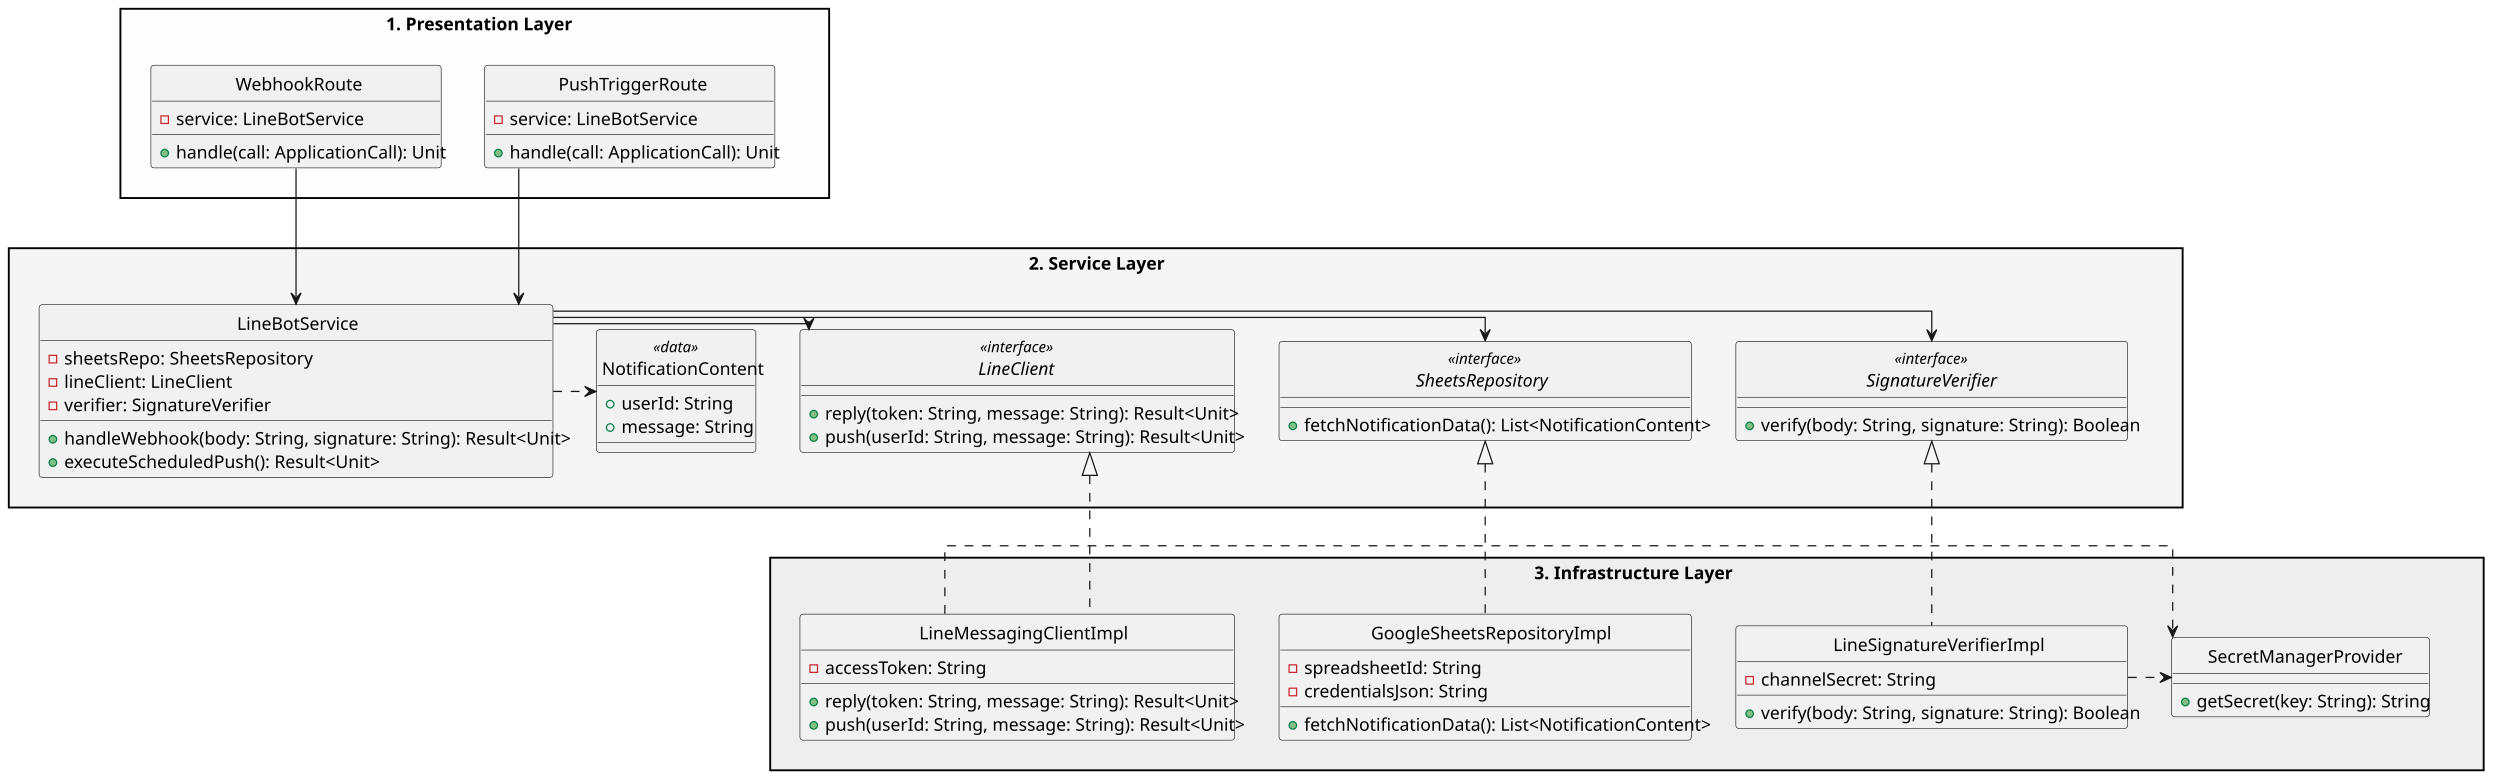
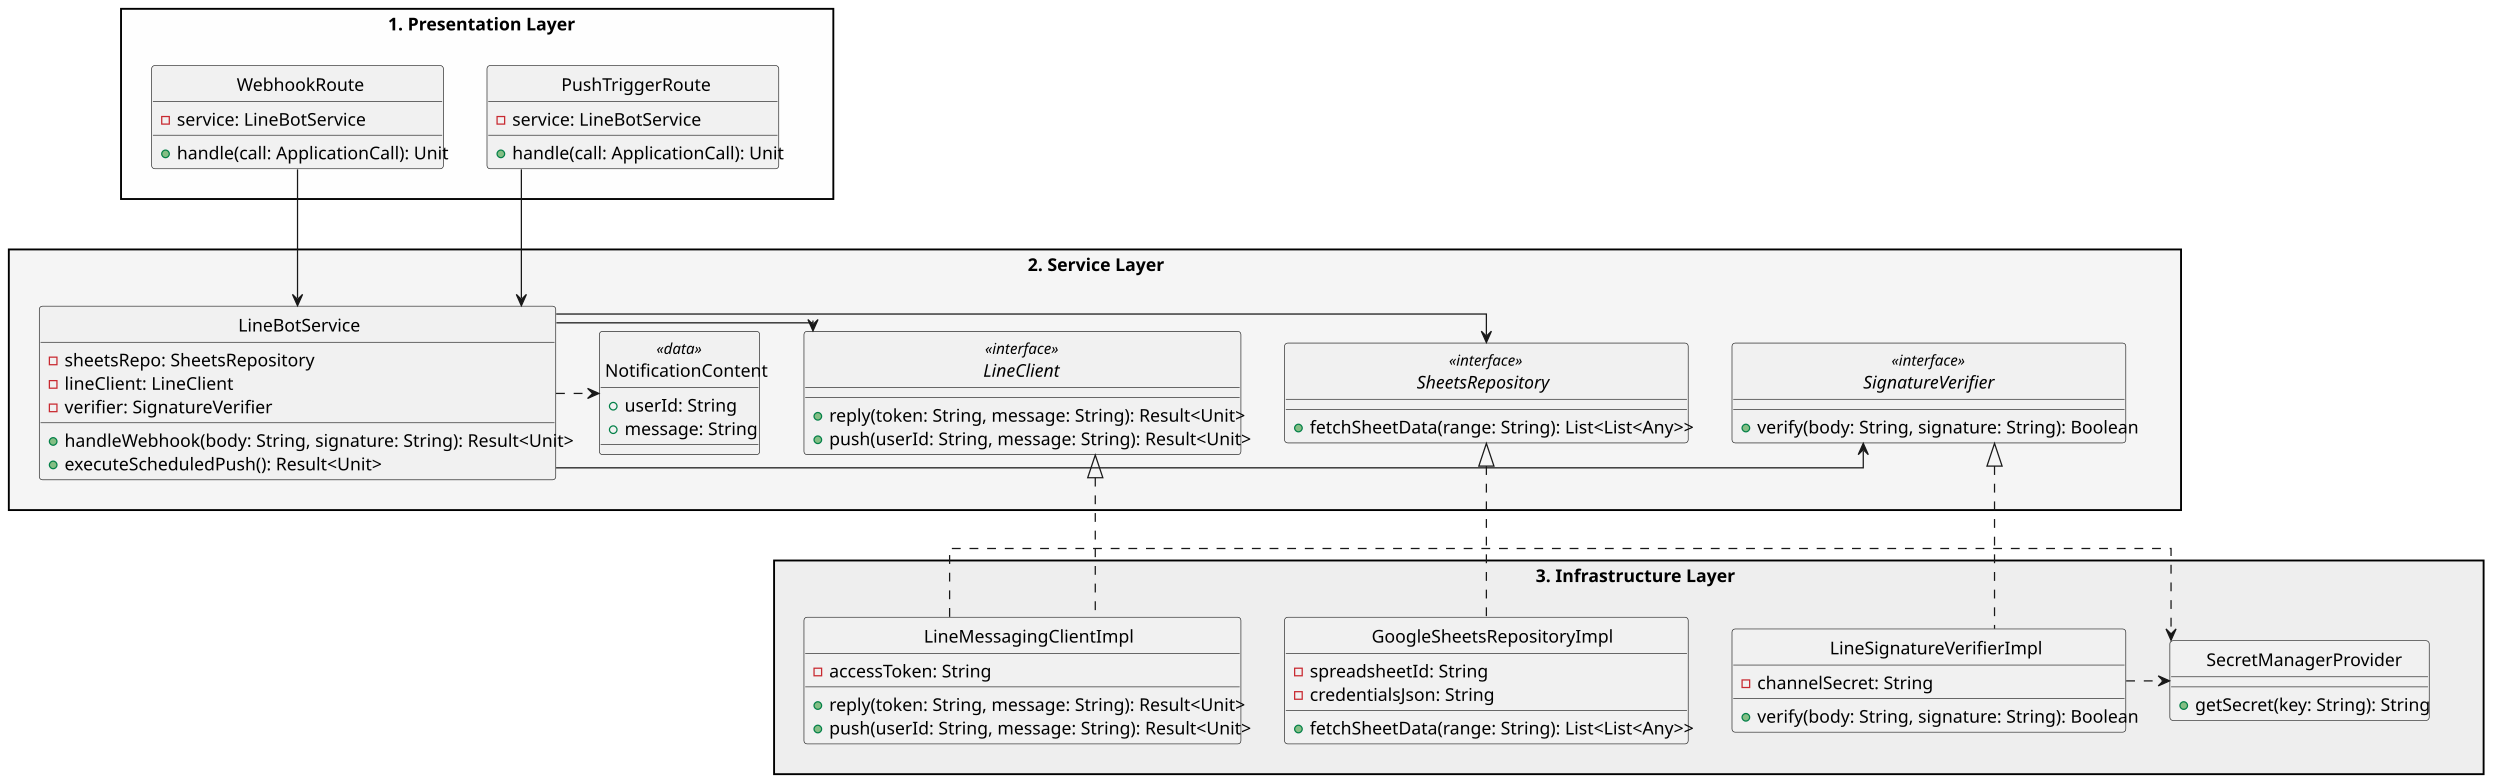
- <svg xmlns="http://www.w3.org/2000/svg" contentStyleType="text/css" data-diagram-type="CLASS" height="620px" preserveAspectRatio="none" style="width:1993px;height:620px;background:#FFFFFF;" version="1.1" viewBox="0 0 1993 620" width="1993px" zoomAndPan="magnify">
+ <svg xmlns="http://www.w3.org/2000/svg" contentStyleType="text/css" data-diagram-type="CLASS" height="620px" preserveAspectRatio="none" style="width:1983px;height:620px;background:#FFFFFF;" version="1.1" viewBox="0 0 1983 620" width="1983px" zoomAndPan="magnify">
  <defs />
  <g>
    <g class="cluster" data-entity="Presentation" data-source-line="8" data-uid="ent0002" id="cluster_Presentation">
      <rect fill="#FEFEFE" height="150.86" style="stroke:#000000;stroke-width:1.5;" width="565" x="96" y="7" />
      <text fill="#000000" font-family="sans-serif" font-size="14" font-weight="bold" lengthAdjust="spacing" textLength="141.613" x="307.693" y="24.107">1. Presentation Layer</text>
    </g>
    <g class="cluster" data-entity="Service" data-source-line="20" data-uid="ent0005" id="cluster_Service">
-       <rect fill="#F5F5F5" height="206.73" style="stroke:#000000;stroke-width:1.5;" width="1733" x="7" y="197.86" />
-       <text fill="#000000" font-family="sans-serif" font-size="14" font-weight="bold" lengthAdjust="spacing" textLength="106.634" x="820.183" y="214.967">2. Service Layer</text>
+       <rect fill="#F5F5F5" height="206.73" style="stroke:#000000;stroke-width:1.5;" width="1723" x="7" y="197.86" />
+       <text fill="#000000" font-family="sans-serif" font-size="14" font-weight="bold" lengthAdjust="spacing" textLength="106.634" x="815.183" y="214.967">2. Service Layer</text>
    </g>
    <g class="cluster" data-entity="Infra" data-source-line="49" data-uid="ent0011" id="cluster_Infra">
-       <rect fill="#EEEEEE" height="169.48" style="stroke:#000000;stroke-width:1.5;" width="1366" x="614" y="444.59" />
-       <text fill="#000000" font-family="sans-serif" font-size="14" font-weight="bold" lengthAdjust="spacing" textLength="147.834" x="1223.083" y="461.697">3. Infrastructure Layer</text>
+       <rect fill="#EEEEEE" height="169.48" style="stroke:#000000;stroke-width:1.5;" width="1356" x="614" y="444.59" />
+       <text fill="#000000" font-family="sans-serif" font-size="14" font-weight="bold" lengthAdjust="spacing" textLength="147.834" x="1218.083" y="461.697">3. Infrastructure Layer</text>
    </g>
    <g class="entity" data-entity="WebhookRoute" data-source-line="9" data-uid="ent0003" id="entity_WebhookRoute">
      <rect fill="#F1F1F1" height="81.863" rx="2.5" ry="2.5" style="stroke:#181818;stroke-width:0.5;" width="231.434" x="120.28" y="52" />
      <text fill="#000000" font-family="sans-serif" font-size="14" lengthAdjust="spacing" textLength="96.503" x="187.745" y="72.107">WebhookRoute</text>
      <line style="stroke:#181818;stroke-width:0.5;" x1="121.28" x2="350.714" y1="80.621" y2="80.621" />
      <rect fill="none" height="6" style="stroke:#C82930;stroke-width:1;" width="6" x="128.28" y="92.432" />
      <text fill="#000000" font-family="sans-serif" font-size="14" lengthAdjust="spacing" textLength="146.289" x="140.28" y="99.728">service: LineBotService</text>
      <line style="stroke:#181818;stroke-width:0.5;" x1="121.28" x2="350.714" y1="107.242" y2="107.242" />
      <ellipse cx="131.28" cy="122.053" fill="#84BE84" rx="3" ry="3" style="stroke:#038048;stroke-width:1;" />
      <text fill="#000000" font-family="sans-serif" font-size="14" lengthAdjust="spacing" textLength="205.434" x="140.28" y="126.35">handle(call: ApplicationCall): Unit</text>
    </g>
    <g class="entity" data-entity="PushTriggerRoute" data-source-line="13" data-uid="ent0004" id="entity_PushTriggerRoute">
      <rect fill="#F1F1F1" height="81.863" rx="2.5" ry="2.5" style="stroke:#181818;stroke-width:0.5;" width="231.434" x="386.28" y="52" />
      <text fill="#000000" font-family="sans-serif" font-size="14" lengthAdjust="spacing" textLength="113.613" x="445.19" y="72.107">PushTriggerRoute</text>
      <line style="stroke:#181818;stroke-width:0.5;" x1="387.28" x2="616.714" y1="80.621" y2="80.621" />
      <rect fill="none" height="6" style="stroke:#C82930;stroke-width:1;" width="6" x="394.28" y="92.432" />
      <text fill="#000000" font-family="sans-serif" font-size="14" lengthAdjust="spacing" textLength="146.289" x="406.28" y="99.728">service: LineBotService</text>
      <line style="stroke:#181818;stroke-width:0.5;" x1="387.28" x2="616.714" y1="107.242" y2="107.242" />
      <ellipse cx="397.28" cy="122.053" fill="#84BE84" rx="3" ry="3" style="stroke:#038048;stroke-width:1;" />
      <text fill="#000000" font-family="sans-serif" font-size="14" lengthAdjust="spacing" textLength="205.434" x="406.28" y="126.35">handle(call: ApplicationCall): Unit</text>
    </g>
    <g class="entity" data-entity="LineBotService" data-source-line="21" data-uid="ent0006" id="entity_LineBotService">
      <rect fill="#F1F1F1" height="137.727" rx="2.5" ry="2.5" style="stroke:#181818;stroke-width:0.5;" width="409.653" x="31.17" y="242.86" />
      <text fill="#000000" font-family="sans-serif" font-size="14" lengthAdjust="spacing" textLength="94.165" x="188.914" y="262.967">LineBotService</text>
      <line style="stroke:#181818;stroke-width:0.5;" x1="32.17" x2="439.823" y1="271.481" y2="271.481" />
      <rect fill="none" height="6" style="stroke:#C82930;stroke-width:1;" width="6" x="39.17" y="283.292" />
      <text fill="#000000" font-family="sans-serif" font-size="14" lengthAdjust="spacing" textLength="192.999" x="51.17" y="290.589">sheetsRepo: SheetsRepository</text>
      <rect fill="none" height="6" style="stroke:#C82930;stroke-width:1;" width="6" x="39.17" y="301.913" />
      <text fill="#000000" font-family="sans-serif" font-size="14" lengthAdjust="spacing" textLength="127.627" x="51.17" y="309.21">lineClient: LineClient</text>
      <rect fill="none" height="6" style="stroke:#C82930;stroke-width:1;" width="6" x="39.17" y="320.534" />
      <text fill="#000000" font-family="sans-serif" font-size="14" lengthAdjust="spacing" textLength="154.061" x="51.17" y="327.831">verifier: SignatureVerifier</text>
      <line style="stroke:#181818;stroke-width:0.5;" x1="32.17" x2="439.823" y1="335.344" y2="335.344" />
      <ellipse cx="42.17" cy="350.155" fill="#84BE84" rx="3" ry="3" style="stroke:#038048;stroke-width:1;" />
      <text fill="#000000" font-family="sans-serif" font-size="14" lengthAdjust="spacing" textLength="383.653" x="51.17" y="354.452">handleWebhook(body: String, signature: String): Result&lt;Unit&gt;</text>
      <ellipse cx="42.17" cy="368.776" fill="#84BE84" rx="3" ry="3" style="stroke:#038048;stroke-width:1;" />
      <text fill="#000000" font-family="sans-serif" font-size="14" lengthAdjust="spacing" textLength="245.144" x="51.17" y="373.073">executeScheduledPush(): Result&lt;Unit&gt;</text>
    </g>
    <g class="entity" data-entity="SignatureVerifier" data-source-line="29" data-uid="ent0007" id="entity_SignatureVerifier">
-       <rect fill="#F1F1F1" height="79.203" rx="2.5" ry="2.5" style="stroke:#181818;stroke-width:0.5;" width="312.364" x="1383.82" y="272.12" />
-       <text fill="#000000" font-family="sans-serif" font-size="12" font-style="italic" lengthAdjust="spacing" textLength="59.373" x="1510.316" y="290.069">«interface»</text>
-       <text fill="#000000" font-family="sans-serif" font-size="14" font-style="italic" lengthAdjust="spacing" textLength="104.275" x="1487.864" y="308.188">SignatureVerifier</text>
-       <line style="stroke:#181818;stroke-width:0.5;" x1="1384.82" x2="1695.184" y1="316.702" y2="316.702" />
-       <line style="stroke:#181818;stroke-width:0.5;" x1="1384.82" x2="1695.184" y1="324.702" y2="324.702" />
-       <ellipse cx="1394.82" cy="339.513" fill="#84BE84" rx="3" ry="3" style="stroke:#038048;stroke-width:1;" />
-       <text fill="#000000" font-family="sans-serif" font-size="14" lengthAdjust="spacing" textLength="286.364" x="1403.82" y="343.81">verify(body: String, signature: String): Boolean</text>
+       <rect fill="#F1F1F1" height="79.203" rx="2.5" ry="2.5" style="stroke:#181818;stroke-width:0.5;" width="312.364" x="1373.82" y="272.12" />
+       <text fill="#000000" font-family="sans-serif" font-size="12" font-style="italic" lengthAdjust="spacing" textLength="59.373" x="1500.316" y="290.069">«interface»</text>
+       <text fill="#000000" font-family="sans-serif" font-size="14" font-style="italic" lengthAdjust="spacing" textLength="104.275" x="1477.864" y="308.188">SignatureVerifier</text>
+       <line style="stroke:#181818;stroke-width:0.5;" x1="1374.82" x2="1685.184" y1="316.702" y2="316.702" />
+       <line style="stroke:#181818;stroke-width:0.5;" x1="1374.82" x2="1685.184" y1="324.702" y2="324.702" />
+       <ellipse cx="1384.82" cy="339.513" fill="#84BE84" rx="3" ry="3" style="stroke:#038048;stroke-width:1;" />
+       <text fill="#000000" font-family="sans-serif" font-size="14" lengthAdjust="spacing" textLength="286.364" x="1393.82" y="343.81">verify(body: String, signature: String): Boolean</text>
    </g>
    <g class="entity" data-entity="SheetsRepository" data-source-line="33" data-uid="ent0008" id="entity_SheetsRepository">
-       <rect fill="#F1F1F1" height="79.203" rx="2.5" ry="2.5" style="stroke:#181818;stroke-width:0.5;" width="328.709" x="1019.65" y="272.12" />
-       <text fill="#000000" font-family="sans-serif" font-size="12" font-style="italic" lengthAdjust="spacing" textLength="59.373" x="1154.318" y="290.069">«interface»</text>
-       <text fill="#000000" font-family="sans-serif" font-size="14" font-style="italic" lengthAdjust="spacing" textLength="110.503" x="1128.753" y="308.188">SheetsRepository</text>
-       <line style="stroke:#181818;stroke-width:0.5;" x1="1020.65" x2="1347.359" y1="316.702" y2="316.702" />
-       <line style="stroke:#181818;stroke-width:0.5;" x1="1020.65" x2="1347.359" y1="324.702" y2="324.702" />
-       <ellipse cx="1030.65" cy="339.513" fill="#84BE84" rx="3" ry="3" style="stroke:#038048;stroke-width:1;" />
-       <text fill="#000000" font-family="sans-serif" font-size="14" lengthAdjust="spacing" textLength="302.709" x="1039.65" y="343.81">fetchNotificationData(): List&lt;NotificationContent&gt;</text>
+       <rect fill="#F1F1F1" height="79.203" rx="2.5" ry="2.5" style="stroke:#181818;stroke-width:0.5;" width="320.171" x="1018.91" y="272.12" />
+       <text fill="#000000" font-family="sans-serif" font-size="12" font-style="italic" lengthAdjust="spacing" textLength="59.373" x="1149.309" y="290.069">«interface»</text>
+       <text fill="#000000" font-family="sans-serif" font-size="14" font-style="italic" lengthAdjust="spacing" textLength="110.503" x="1123.744" y="308.188">SheetsRepository</text>
+       <line style="stroke:#181818;stroke-width:0.5;" x1="1019.91" x2="1338.081" y1="316.702" y2="316.702" />
+       <line style="stroke:#181818;stroke-width:0.5;" x1="1019.91" x2="1338.081" y1="324.702" y2="324.702" />
+       <ellipse cx="1029.91" cy="339.513" fill="#84BE84" rx="3" ry="3" style="stroke:#038048;stroke-width:1;" />
+       <text fill="#000000" font-family="sans-serif" font-size="14" lengthAdjust="spacing" textLength="294.171" x="1038.91" y="343.81">fetchSheetData(range: String): List&lt;List&lt;Any&gt;&gt;</text>
    </g>
    <g class="entity" data-entity="LineClient" data-source-line="37" data-uid="ent0009" id="entity_LineClient">
      <rect fill="#F1F1F1" height="97.824" rx="2.5" ry="2.5" style="stroke:#181818;stroke-width:0.5;" width="346.592" x="637.7" y="262.81" />
      <text fill="#000000" font-family="sans-serif" font-size="12" font-style="italic" lengthAdjust="spacing" textLength="59.373" x="781.309" y="280.759">«interface»</text>
      <text fill="#000000" font-family="sans-serif" font-size="14" font-style="italic" lengthAdjust="spacing" textLength="62.262" x="779.865" y="298.878">LineClient</text>
      <line style="stroke:#181818;stroke-width:0.5;" x1="638.7" x2="983.292" y1="307.392" y2="307.392" />
      <line style="stroke:#181818;stroke-width:0.5;" x1="638.7" x2="983.292" y1="315.392" y2="315.392" />
      <ellipse cx="648.7" cy="330.203" fill="#84BE84" rx="3" ry="3" style="stroke:#038048;stroke-width:1;" />
      <text fill="#000000" font-family="sans-serif" font-size="14" lengthAdjust="spacing" textLength="315.916" x="657.7" y="334.5">reply(token: String, message: String): Result&lt;Unit&gt;</text>
      <ellipse cx="648.7" cy="348.824" fill="#84BE84" rx="3" ry="3" style="stroke:#038048;stroke-width:1;" />
      <text fill="#000000" font-family="sans-serif" font-size="14" lengthAdjust="spacing" textLength="320.592" x="657.7" y="353.12">push(userId: String, message: String): Result&lt;Unit&gt;</text>
    </g>
    <g class="entity" data-entity="NotificationContent" data-source-line="42" data-uid="ent0010" id="entity_NotificationContent">
      <rect fill="#F1F1F1" height="97.824" rx="2.5" ry="2.5" style="stroke:#181818;stroke-width:0.5;" width="127.158" x="475.42" y="262.81" />
      <text fill="#000000" font-family="sans-serif" font-size="12" font-style="italic" lengthAdjust="spacing" textLength="36.703" x="520.648" y="280.759">«data»</text>
      <text fill="#000000" font-family="sans-serif" font-size="14" lengthAdjust="spacing" textLength="118.289" x="479.855" y="298.878">NotificationContent</text>
      <line style="stroke:#181818;stroke-width:0.5;" x1="476.42" x2="601.578" y1="307.392" y2="307.392" />
      <ellipse cx="486.42" cy="322.203" fill="none" rx="3" ry="3" style="stroke:#038048;stroke-width:1;" />
      <text fill="#000000" font-family="sans-serif" font-size="14" lengthAdjust="spacing" textLength="83.262" x="495.42" y="326.5">userId: String</text>
      <ellipse cx="486.42" cy="340.824" fill="none" rx="3" ry="3" style="stroke:#038048;stroke-width:1;" />
      <text fill="#000000" font-family="sans-serif" font-size="14" lengthAdjust="spacing" textLength="101.158" x="495.42" y="345.12">message: String</text>
      <line style="stroke:#181818;stroke-width:0.5;" x1="476.42" x2="601.578" y1="352.634" y2="352.634" />
    </g>
    <g class="entity" data-entity="LineSignatureVerifierImpl" data-source-line="50" data-uid="ent0012" id="entity_LineSignatureVerifierImpl">
-       <rect fill="#F1F1F1" height="81.863" rx="2.5" ry="2.5" style="stroke:#181818;stroke-width:0.5;" width="312.364" x="1383.82" y="498.9" />
-       <text fill="#000000" font-family="sans-serif" font-size="14" lengthAdjust="spacing" textLength="157.192" x="1461.406" y="519.007">LineSignatureVerifierImpl</text>
-       <line style="stroke:#181818;stroke-width:0.5;" x1="1384.82" x2="1695.184" y1="527.521" y2="527.521" />
-       <rect fill="none" height="6" style="stroke:#C82930;stroke-width:1;" width="6" x="1391.82" y="539.332" />
-       <text fill="#000000" font-family="sans-serif" font-size="14" lengthAdjust="spacing" textLength="133.855" x="1403.82" y="546.629">channelSecret: String</text>
-       <line style="stroke:#181818;stroke-width:0.5;" x1="1384.82" x2="1695.184" y1="554.142" y2="554.142" />
-       <ellipse cx="1394.82" cy="568.953" fill="#84BE84" rx="3" ry="3" style="stroke:#038048;stroke-width:1;" />
-       <text fill="#000000" font-family="sans-serif" font-size="14" lengthAdjust="spacing" textLength="286.364" x="1403.82" y="573.25">verify(body: String, signature: String): Boolean</text>
+       <rect fill="#F1F1F1" height="81.863" rx="2.5" ry="2.5" style="stroke:#181818;stroke-width:0.5;" width="312.364" x="1373.82" y="498.9" />
+       <text fill="#000000" font-family="sans-serif" font-size="14" lengthAdjust="spacing" textLength="157.192" x="1451.406" y="519.007">LineSignatureVerifierImpl</text>
+       <line style="stroke:#181818;stroke-width:0.5;" x1="1374.82" x2="1685.184" y1="527.521" y2="527.521" />
+       <rect fill="none" height="6" style="stroke:#C82930;stroke-width:1;" width="6" x="1381.82" y="539.332" />
+       <text fill="#000000" font-family="sans-serif" font-size="14" lengthAdjust="spacing" textLength="133.855" x="1393.82" y="546.629">channelSecret: String</text>
+       <line style="stroke:#181818;stroke-width:0.5;" x1="1374.82" x2="1685.184" y1="554.142" y2="554.142" />
+       <ellipse cx="1384.82" cy="568.953" fill="#84BE84" rx="3" ry="3" style="stroke:#038048;stroke-width:1;" />
+       <text fill="#000000" font-family="sans-serif" font-size="14" lengthAdjust="spacing" textLength="286.364" x="1393.82" y="573.25">verify(body: String, signature: String): Boolean</text>
    </g>
    <g class="entity" data-entity="GoogleSheetsRepositoryImpl" data-source-line="54" data-uid="ent0013" id="entity_GoogleSheetsRepositoryImpl">
-       <rect fill="#F1F1F1" height="100.484" rx="2.5" ry="2.5" style="stroke:#181818;stroke-width:0.5;" width="328.709" x="1019.65" y="489.59" />
-       <text fill="#000000" font-family="sans-serif" font-size="14" lengthAdjust="spacing" textLength="182.096" x="1092.957" y="509.697">GoogleSheetsRepositoryImpl</text>
-       <line style="stroke:#181818;stroke-width:0.5;" x1="1020.65" x2="1347.359" y1="518.211" y2="518.211" />
-       <rect fill="none" height="6" style="stroke:#C82930;stroke-width:1;" width="6" x="1027.65" y="530.022" />
-       <text fill="#000000" font-family="sans-serif" font-size="14" lengthAdjust="spacing" textLength="133.082" x="1039.65" y="537.318">spreadsheetId: String</text>
-       <rect fill="none" height="6" style="stroke:#C82930;stroke-width:1;" width="6" x="1027.65" y="548.643" />
-       <text fill="#000000" font-family="sans-serif" font-size="14" lengthAdjust="spacing" textLength="141.627" x="1039.65" y="555.94">credentialsJson: String</text>
-       <line style="stroke:#181818;stroke-width:0.5;" x1="1020.65" x2="1347.359" y1="563.453" y2="563.453" />
-       <ellipse cx="1030.65" cy="578.264" fill="#84BE84" rx="3" ry="3" style="stroke:#038048;stroke-width:1;" />
-       <text fill="#000000" font-family="sans-serif" font-size="14" lengthAdjust="spacing" textLength="302.709" x="1039.65" y="582.561">fetchNotificationData(): List&lt;NotificationContent&gt;</text>
+       <rect fill="#F1F1F1" height="100.484" rx="2.5" ry="2.5" style="stroke:#181818;stroke-width:0.5;" width="320.171" x="1018.91" y="489.59" />
+       <text fill="#000000" font-family="sans-serif" font-size="14" lengthAdjust="spacing" textLength="182.096" x="1087.948" y="509.697">GoogleSheetsRepositoryImpl</text>
+       <line style="stroke:#181818;stroke-width:0.5;" x1="1019.91" x2="1338.081" y1="518.211" y2="518.211" />
+       <rect fill="none" height="6" style="stroke:#C82930;stroke-width:1;" width="6" x="1026.91" y="530.022" />
+       <text fill="#000000" font-family="sans-serif" font-size="14" lengthAdjust="spacing" textLength="133.082" x="1038.91" y="537.318">spreadsheetId: String</text>
+       <rect fill="none" height="6" style="stroke:#C82930;stroke-width:1;" width="6" x="1026.91" y="548.643" />
+       <text fill="#000000" font-family="sans-serif" font-size="14" lengthAdjust="spacing" textLength="141.627" x="1038.91" y="555.94">credentialsJson: String</text>
+       <line style="stroke:#181818;stroke-width:0.5;" x1="1019.91" x2="1338.081" y1="563.453" y2="563.453" />
+       <ellipse cx="1029.91" cy="578.264" fill="#84BE84" rx="3" ry="3" style="stroke:#038048;stroke-width:1;" />
+       <text fill="#000000" font-family="sans-serif" font-size="14" lengthAdjust="spacing" textLength="294.171" x="1038.91" y="582.561">fetchSheetData(range: String): List&lt;List&lt;Any&gt;&gt;</text>
    </g>
    <g class="entity" data-entity="LineMessagingClientImpl" data-source-line="59" data-uid="ent0014" id="entity_LineMessagingClientImpl">
      <rect fill="#F1F1F1" height="100.484" rx="2.5" ry="2.5" style="stroke:#181818;stroke-width:0.5;" width="346.592" x="637.7" y="489.59" />
      <text fill="#000000" font-family="sans-serif" font-size="14" lengthAdjust="spacing" textLength="156.413" x="732.789" y="509.697">LineMessagingClientImpl</text>
      <line style="stroke:#181818;stroke-width:0.5;" x1="638.7" x2="983.292" y1="518.211" y2="518.211" />
      <rect fill="none" height="6" style="stroke:#C82930;stroke-width:1;" width="6" x="645.7" y="530.022" />
      <text fill="#000000" font-family="sans-serif" font-size="14" lengthAdjust="spacing" textLength="126.834" x="657.7" y="537.318">accessToken: String</text>
      <line style="stroke:#181818;stroke-width:0.5;" x1="638.7" x2="983.292" y1="544.832" y2="544.832" />
      <ellipse cx="648.7" cy="559.643" fill="#84BE84" rx="3" ry="3" style="stroke:#038048;stroke-width:1;" />
      <text fill="#000000" font-family="sans-serif" font-size="14" lengthAdjust="spacing" textLength="315.916" x="657.7" y="563.94">reply(token: String, message: String): Result&lt;Unit&gt;</text>
      <ellipse cx="648.7" cy="578.264" fill="#84BE84" rx="3" ry="3" style="stroke:#038048;stroke-width:1;" />
      <text fill="#000000" font-family="sans-serif" font-size="14" lengthAdjust="spacing" textLength="320.592" x="657.7" y="582.561">push(userId: String, message: String): Result&lt;Unit&gt;</text>
    </g>
    <g class="entity" data-entity="SecretManagerProvider" data-source-line="64" data-uid="ent0015" id="entity_SecretManagerProvider">
-       <rect fill="#F1F1F1" height="63.242" rx="2.5" ry="2.5" style="stroke:#181818;stroke-width:0.5;" width="205.737" x="1731.13" y="508.21" />
-       <text fill="#000000" font-family="sans-serif" font-size="14" lengthAdjust="spacing" textLength="147.848" x="1760.075" y="528.317">SecretManagerProvider</text>
-       <line style="stroke:#181818;stroke-width:0.5;" x1="1732.13" x2="1935.867" y1="536.831" y2="536.831" />
-       <line style="stroke:#181818;stroke-width:0.5;" x1="1732.13" x2="1935.867" y1="544.831" y2="544.831" />
-       <ellipse cx="1742.13" cy="559.642" fill="#84BE84" rx="3" ry="3" style="stroke:#038048;stroke-width:1;" />
-       <text fill="#000000" font-family="sans-serif" font-size="14" lengthAdjust="spacing" textLength="179.737" x="1751.13" y="563.938">getSecret(key: String): String</text>
+       <rect fill="#F1F1F1" height="63.242" rx="2.5" ry="2.5" style="stroke:#181818;stroke-width:0.5;" width="205.737" x="1721.13" y="508.21" />
+       <text fill="#000000" font-family="sans-serif" font-size="14" lengthAdjust="spacing" textLength="147.848" x="1750.075" y="528.317">SecretManagerProvider</text>
+       <line style="stroke:#181818;stroke-width:0.5;" x1="1722.13" x2="1925.867" y1="536.831" y2="536.831" />
+       <line style="stroke:#181818;stroke-width:0.5;" x1="1722.13" x2="1925.867" y1="544.831" y2="544.831" />
+       <ellipse cx="1732.13" cy="559.642" fill="#84BE84" rx="3" ry="3" style="stroke:#038048;stroke-width:1;" />
+       <text fill="#000000" font-family="sans-serif" font-size="14" lengthAdjust="spacing" textLength="179.737" x="1741.13" y="563.938">getSecret(key: String): String</text>
    </g>
    <g class="link" data-entity-1="WebhookRoute" data-entity-2="LineBotService" data-source-line="75" data-uid="lnk18" id="link_WebhookRoute_LineBotService">
      <path codeLine="75" d="M236,134.34 C236,164.81 236,200.95 236,236.51" fill="none" id="WebhookRoute-to-LineBotService" style="stroke:#181818;stroke-width:1;" />
      <polygon fill="#181818" points="236,242.51,240,233.51,236,237.51,232,233.51,236,242.51" style="stroke:#181818;stroke-width:1;" />
    </g>
    <g class="link" data-entity-1="PushTriggerRoute" data-entity-2="LineBotService" data-source-line="76" data-uid="lnk19" id="link_PushTriggerRoute_LineBotService">
      <path codeLine="76" d="M413.55,134.34 C413.55,164.81 413.55,200.95 413.55,236.51" fill="none" id="PushTriggerRoute-to-LineBotService" style="stroke:#181818;stroke-width:1;" />
      <polygon fill="#181818" points="413.55,242.51,417.55,233.51,413.55,237.51,409.55,233.51,413.55,242.51" style="stroke:#181818;stroke-width:1;" />
    </g>
    <g class="link" data-entity-1="LineBotService" data-entity-2="SignatureVerifier" data-source-line="79" data-uid="lnk20" id="link_LineBotService_SignatureVerifier">
-       <path codeLine="79" d="M441.18,248.07 C808.41,248.07 1540,248.07 1540,248.07 C1540,248.07 1540,252.98 1540,265.77" fill="none" id="LineBotService-to-SignatureVerifier" style="stroke:#181818;stroke-width:1;" />
-       <polygon fill="#181818" points="1540,271.77,1544,262.77,1540,266.77,1536,262.77,1540,271.77" style="stroke:#181818;stroke-width:1;" />
+       <path codeLine="79" d="M441.08,371.07 C793.83,371.07 1477.94,371.07 1477.94,371.07 C1477.94,371.07 1477.94,368.37 1477.94,357.64" fill="none" id="LineBotService-to-SignatureVerifier" style="stroke:#181818;stroke-width:1;" />
+       <polygon fill="#181818" points="1477.94,351.64,1473.94,360.64,1477.94,356.64,1481.94,360.64,1477.94,351.64" style="stroke:#181818;stroke-width:1;" />
    </g>
    <g class="link" data-entity-1="LineBotService" data-entity-2="SheetsRepository" data-source-line="80" data-uid="lnk21" id="link_LineBotService_SheetsRepository">
-       <path codeLine="80" d="M441.12,253.07 C719.87,253.07 1184,253.07 1184,253.07 C1184,253.07 1184,255.32 1184,265.63" fill="none" id="LineBotService-to-SheetsRepository" style="stroke:#181818;stroke-width:1;" />
-       <polygon fill="#181818" points="1184,271.63,1188,262.63,1184,266.63,1180,262.63,1184,271.63" style="stroke:#181818;stroke-width:1;" />
+       <path codeLine="80" d="M441.2,249.07 C718.6,249.07 1179,249.07 1179,249.07 C1179,249.07 1179,253.41 1179,265.69" fill="none" id="LineBotService-to-SheetsRepository" style="stroke:#181818;stroke-width:1;" />
+       <polygon fill="#181818" points="1179,271.69,1183,262.69,1179,266.69,1175,262.69,1179,271.69" style="stroke:#181818;stroke-width:1;" />
    </g>
    <g class="link" data-entity-1="LineBotService" data-entity-2="LineClient" data-source-line="81" data-uid="lnk22" id="link_LineBotService_LineClient">
-       <path codeLine="81" d="M441.32,258.07 C543.24,258.07 644.85,258.07 644.85,258.07 C644.85,258.07 644.85,253.8 644.85,256.64" fill="none" id="LineBotService-to-LineClient" style="stroke:#181818;stroke-width:1;" />
-       <polygon fill="#181818" points="644.85,262.64,648.85,253.64,644.85,257.64,640.85,253.64,644.85,262.64" style="stroke:#181818;stroke-width:1;" />
+       <path codeLine="81" d="M441.32,256.07 C543.24,256.07 644.85,256.07 644.85,256.07 C644.85,256.07 644.85,252.55 644.85,256.45" fill="none" id="LineBotService-to-LineClient" style="stroke:#181818;stroke-width:1;" />
+       <polygon fill="#181818" points="644.85,262.45,648.85,253.45,644.85,257.45,640.85,253.45,644.85,262.45" style="stroke:#181818;stroke-width:1;" />
    </g>
    <g class="link" data-entity-1="LineBotService" data-entity-2="NotificationContent" data-source-line="82" data-uid="lnk23" id="link_LineBotService_NotificationContent">
      <path codeLine="82" d="M441.04,312.07 C453.01,312.07 458.47,312.07 469.06,312.07" fill="none" id="LineBotService-to-NotificationContent" style="stroke:#181818;stroke-width:1;stroke-dasharray:7,7;" />
      <polygon fill="#181818" points="475.06,312.07,466.06,308.07,470.06,312.07,466.06,316.07,475.06,312.07" style="stroke:#181818;stroke-width:1;" />
    </g>
    <g class="link" data-entity-1="SignatureVerifier" data-entity-2="LineSignatureVerifierImpl" data-source-line="85" data-uid="lnk25" id="link_SignatureVerifier_LineSignatureVerifierImpl">
-       <path codeLine="85" d="M1540,369.72 C1540,410.99 1540,457.05 1540,498.72" fill="none" id="SignatureVerifier-backto-LineSignatureVerifierImpl" style="stroke:#181818;stroke-width:1;stroke-dasharray:7,7;" />
-       <polygon fill="none" points="1540,351.72,1534,369.72,1546,369.72,1540,351.72" style="stroke:#181818;stroke-width:1;" />
+       <path codeLine="85" d="M1582.06,369.72 C1582.06,410.99 1582.06,457.05 1582.06,498.72" fill="none" id="SignatureVerifier-backto-LineSignatureVerifierImpl" style="stroke:#181818;stroke-width:1;stroke-dasharray:7,7;" />
+       <polygon fill="none" points="1582.06,351.72,1576.06,369.72,1588.06,369.72,1582.06,351.72" style="stroke:#181818;stroke-width:1;" />
    </g>
    <g class="link" data-entity-1="SheetsRepository" data-entity-2="GoogleSheetsRepositoryImpl" data-source-line="86" data-uid="lnk27" id="link_SheetsRepository_GoogleSheetsRepositoryImpl">
-       <path codeLine="86" d="M1184,369.72 C1184,408.05 1184,448.04 1184,489.5" fill="none" id="SheetsRepository-backto-GoogleSheetsRepositoryImpl" style="stroke:#181818;stroke-width:1;stroke-dasharray:7,7;" />
-       <polygon fill="none" points="1184,351.72,1178,369.72,1190,369.72,1184,351.72" style="stroke:#181818;stroke-width:1;" />
+       <path codeLine="86" d="M1179,369.72 C1179,408.05 1179,448.04 1179,489.5" fill="none" id="SheetsRepository-backto-GoogleSheetsRepositoryImpl" style="stroke:#181818;stroke-width:1;stroke-dasharray:7,7;" />
+       <polygon fill="none" points="1179,351.72,1173,369.72,1185,369.72,1179,351.72" style="stroke:#181818;stroke-width:1;" />
    </g>
    <g class="link" data-entity-1="LineClient" data-entity-2="LineMessagingClientImpl" data-source-line="87" data-uid="lnk29" id="link_LineClient_LineMessagingClientImpl">
      <path codeLine="87" d="M868.77,378.94 C868.77,416.79 868.77,450.9 868.77,489.12" fill="none" id="LineClient-backto-LineMessagingClientImpl" style="stroke:#181818;stroke-width:1;stroke-dasharray:7,7;" />
      <polygon fill="none" points="868.77,360.94,862.77,378.94,874.77,378.94,868.77,360.94" style="stroke:#181818;stroke-width:1;" />
    </g>
    <g class="link" data-entity-1="LineMessagingClientImpl" data-entity-2="SecretManagerProvider" data-source-line="90" data-uid="lnk30" id="link_LineMessagingClientImpl_SecretManagerProvider">
-       <path codeLine="90" d="M753.23,489.29 C753.23,462.5 753.23,435.07 753.23,435.07 C753.23,435.07 1732.07,435.07 1732.07,435.07 C1732.07,435.07 1732.07,471.02 1732.07,501.83" fill="none" id="LineMessagingClientImpl-to-SecretManagerProvider" style="stroke:#181818;stroke-width:1;stroke-dasharray:7,7;" />
-       <polygon fill="#181818" points="1732.07,507.83,1736.07,498.83,1732.07,502.83,1728.07,498.83,1732.07,507.83" style="stroke:#181818;stroke-width:1;" />
+       <path codeLine="90" d="M753.23,489.29 C753.23,462.5 753.23,435.07 753.23,435.07 C753.23,435.07 1722.07,435.07 1722.07,435.07 C1722.07,435.07 1722.07,471.02 1722.07,501.83" fill="none" id="LineMessagingClientImpl-to-SecretManagerProvider" style="stroke:#181818;stroke-width:1;stroke-dasharray:7,7;" />
+       <polygon fill="#181818" points="1722.07,507.83,1726.07,498.83,1722.07,502.83,1718.07,498.83,1722.07,507.83" style="stroke:#181818;stroke-width:1;" />
    </g>
    <g class="link" data-entity-1="LineSignatureVerifierImpl" data-entity-2="SecretManagerProvider" data-source-line="91" data-uid="lnk31" id="link_LineSignatureVerifierImpl_SecretManagerProvider">
-       <path codeLine="91" d="M1696.47,540.07 C1708.13,540.07 1713.7,540.07 1724.9,540.07" fill="none" id="LineSignatureVerifierImpl-to-SecretManagerProvider" style="stroke:#181818;stroke-width:1;stroke-dasharray:7,7;" />
-       <polygon fill="#181818" points="1730.9,540.07,1721.9,536.07,1725.9,540.07,1721.9,544.07,1730.9,540.07" style="stroke:#181818;stroke-width:1;" />
+       <path codeLine="91" d="M1686.47,540.07 C1698.13,540.07 1703.7,540.07 1714.9,540.07" fill="none" id="LineSignatureVerifierImpl-to-SecretManagerProvider" style="stroke:#181818;stroke-width:1;stroke-dasharray:7,7;" />
+       <polygon fill="#181818" points="1720.9,540.07,1711.9,536.07,1715.9,540.07,1711.9,544.07,1720.9,540.07" style="stroke:#181818;stroke-width:1;" />
    </g>
  </g>
</svg>
